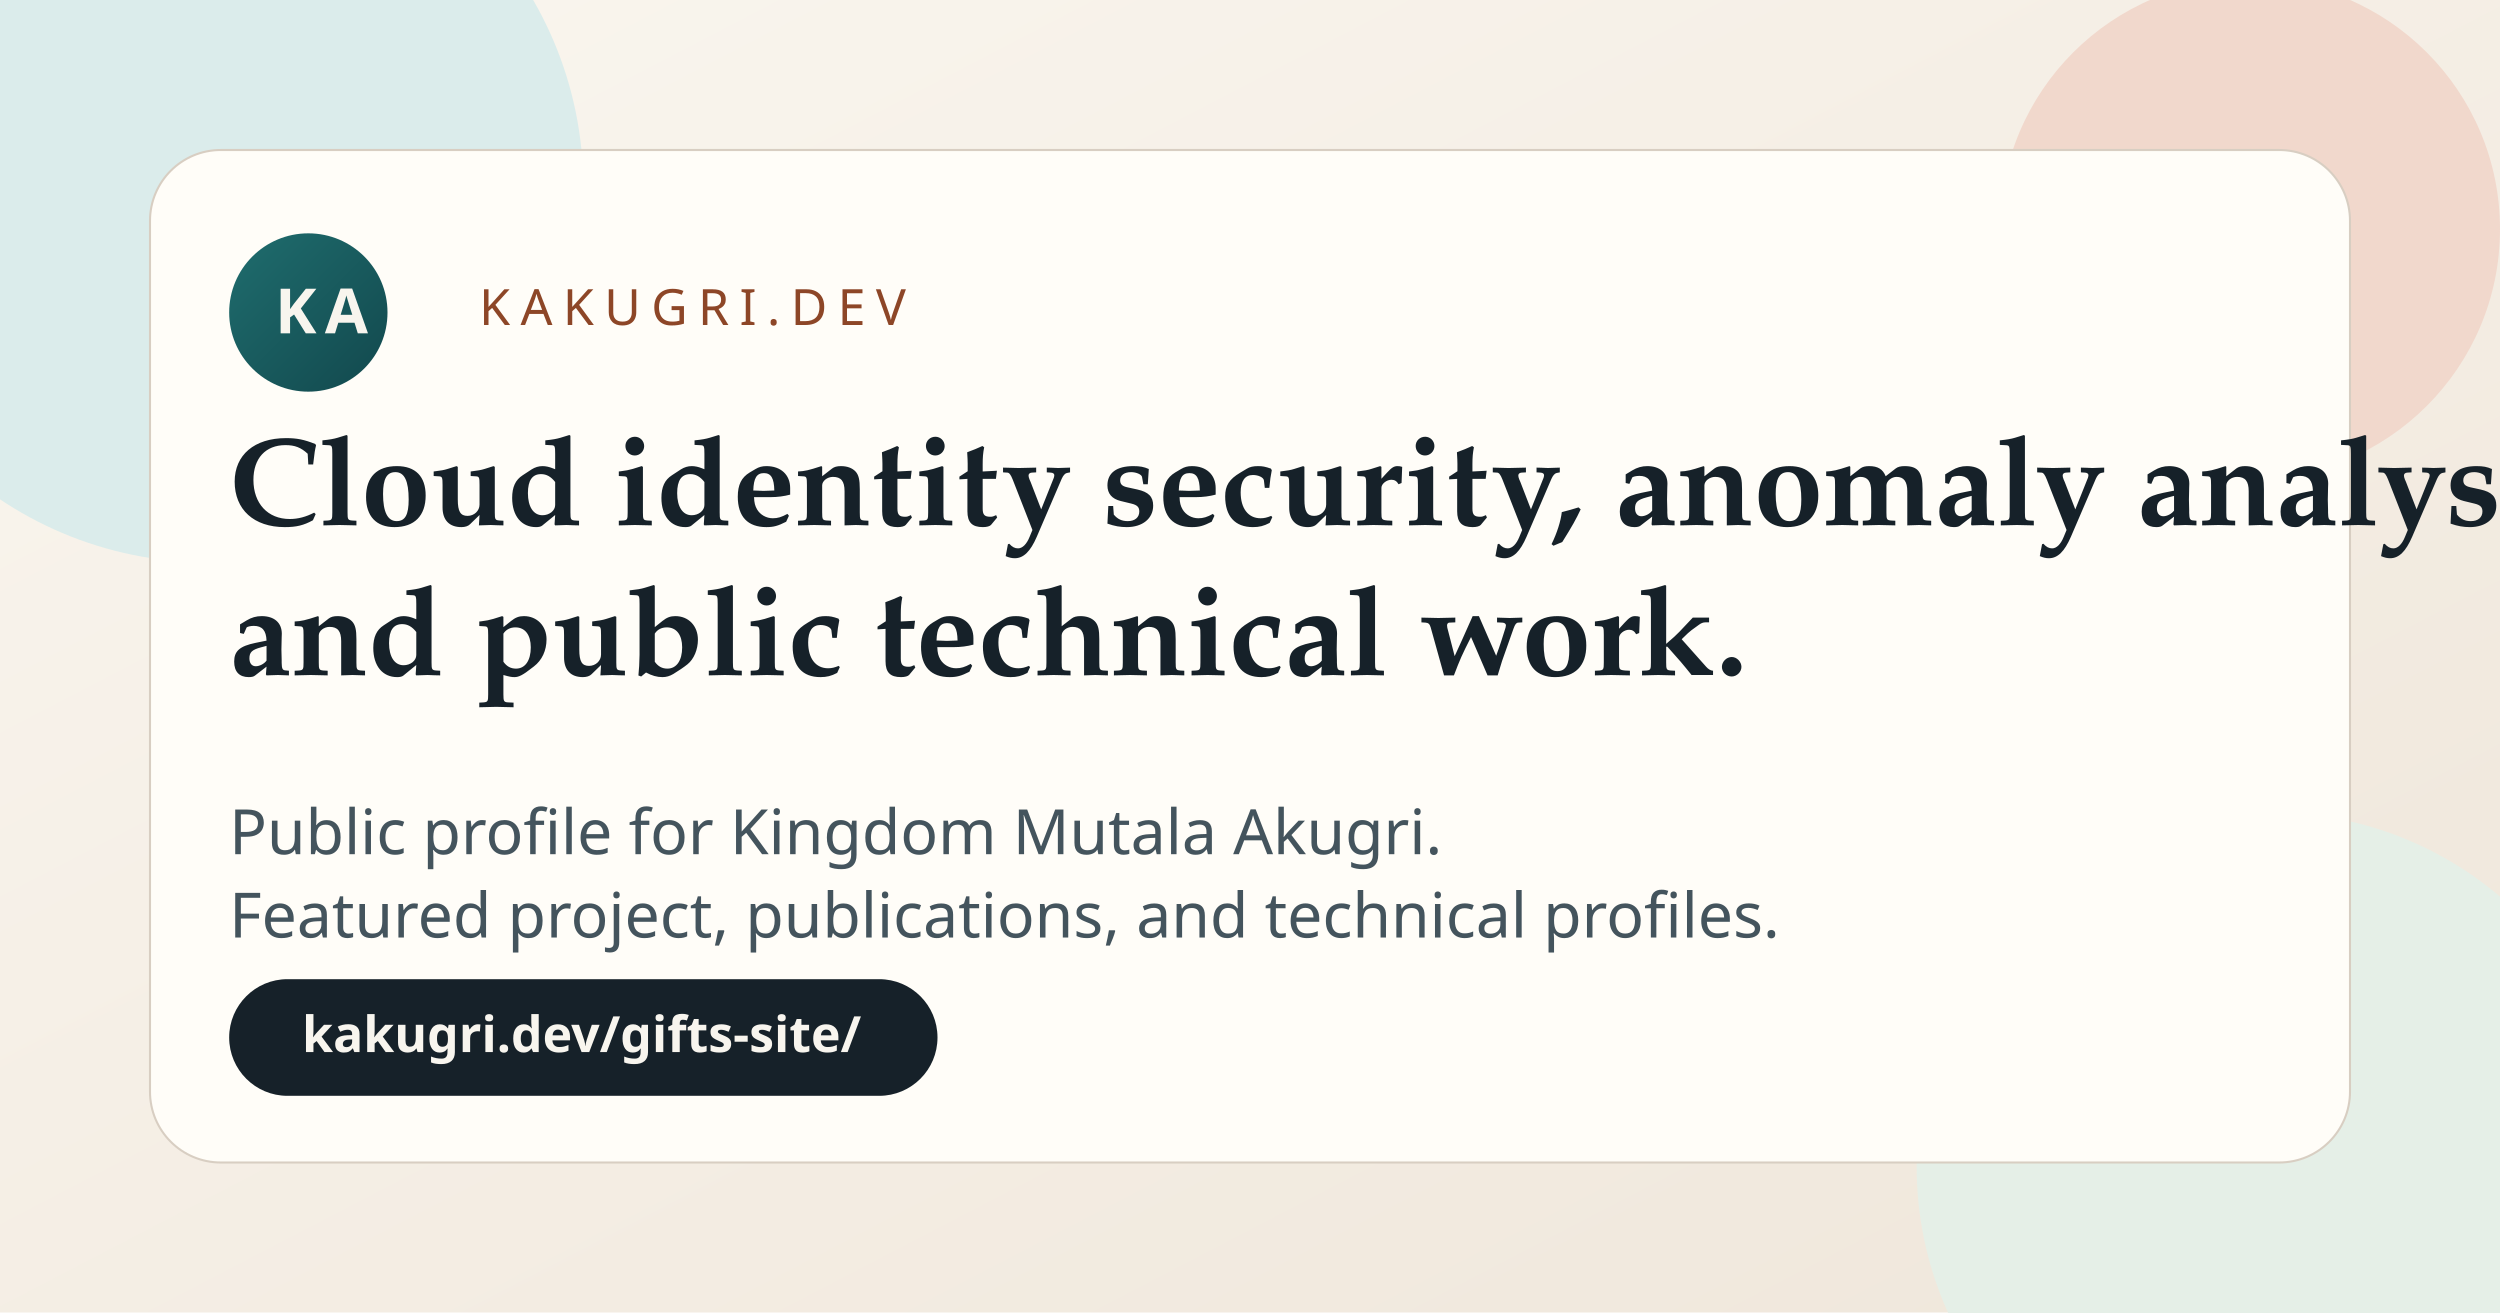
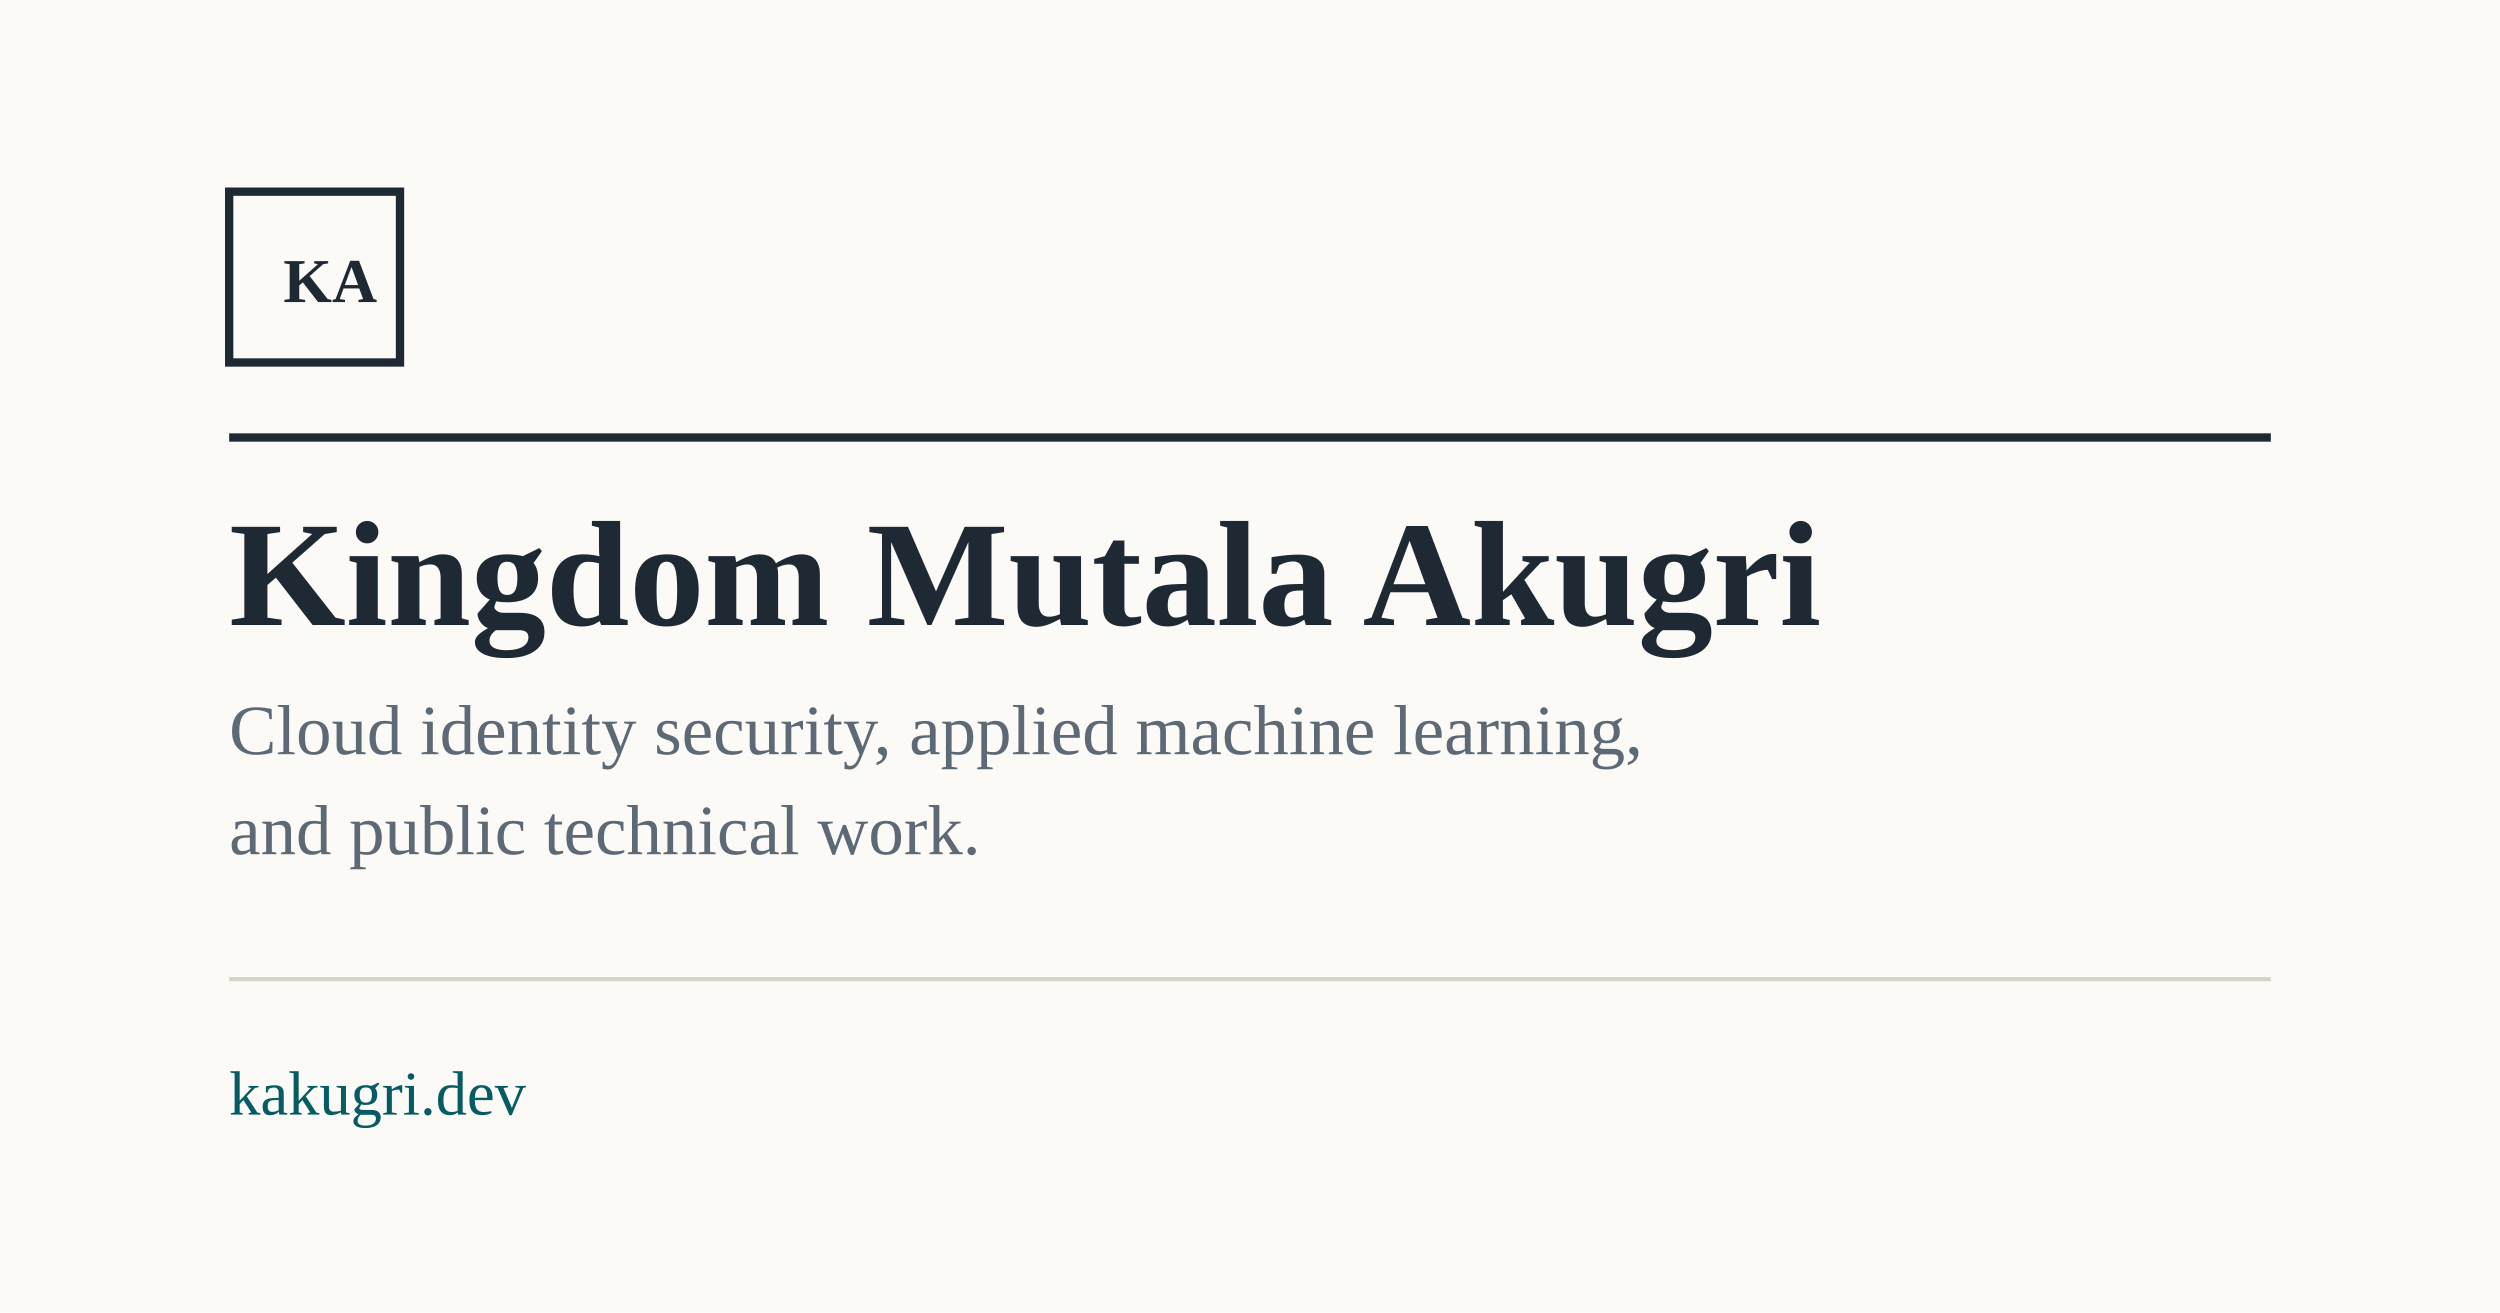
<svg xmlns="http://www.w3.org/2000/svg" width="1200" height="630" viewBox="0 0 1200 630" role="img" aria-label="kakugri.dev social card">
-   <defs>
-     <linearGradient id="wash" x1="0%" y1="0%" x2="100%" y2="100%">
-       <stop offset="0%" stop-color="#faf6ef" />
-       <stop offset="100%" stop-color="#efe6da" />
-     </linearGradient>
-     <linearGradient id="teal" x1="0%" y1="0%" x2="100%" y2="100%">
-       <stop offset="0%" stop-color="#1f6d6e" />
-       <stop offset="100%" stop-color="#12484d" />
-     </linearGradient>
-   </defs>
-   <rect width="1200" height="630" fill="url(#wash)" />
-   <circle cx="100" cy="90" r="180" fill="#dbeceb" />
-   <circle cx="1080" cy="110" r="120" fill="#f1d8cc" />
-   <circle cx="1090" cy="560" r="170" fill="#e5efe7" />
-   <rect x="72" y="72" width="1056" height="486" rx="34" fill="#fffdf8" stroke="#d8cec2" />
-   <rect x="110" y="112" width="76" height="76" rx="38" fill="url(#teal)" />
-   <text x="132" y="160" fill="#f8f5ee" font-family="'Gill Sans', 'Trebuchet MS', sans-serif" font-size="30" font-weight="700" letter-spacing="4">KA</text>
-   <text x="230" y="156" fill="#8d4627" font-family="'Gill Sans', 'Trebuchet MS', sans-serif" font-size="24" letter-spacing="5">KAKUGRI.DEV</text>
-   <text x="110" y="252" fill="#162129" font-family="'Iowan Old Style', 'Palatino Linotype', serif" font-size="60" font-weight="600">
-     <tspan x="110" dy="0">Cloud identity security, anomaly analysis,</tspan>
-     <tspan x="110" dy="72">and public technical work.</tspan>
+   <rect width="1200" height="630" fill="#fbfaf7" />
+   <rect x="110" y="92" width="82" height="82" fill="none" stroke="#1f2933" stroke-width="4" />
+   <text x="136" y="145" fill="#1f2933" font-family="Georgia, 'Times New Roman', serif" font-size="30" font-weight="700">KA</text>
+   <line x1="110" y1="210" x2="1090" y2="210" stroke="#1f2933" stroke-width="4" />
+   <text x="110" y="300" fill="#1f2933" font-family="Georgia, 'Times New Roman', serif" font-size="72" font-weight="700">
+     Kingdom Mutala Akugri
  </text>
-   <text x="110" y="410" fill="#44545d" font-family="'Gill Sans', 'Trebuchet MS', sans-serif" font-size="30">
-     <tspan x="110" dy="0">Public profile for Kingdom Mutala Akugri.</tspan>
-     <tspan x="110" dy="40">Featured project, publications, and technical profiles.</tspan>
+   <text x="110" y="362" fill="#5d6975" font-family="Georgia, 'Times New Roman', serif" font-size="34">
+     Cloud identity security, applied machine learning,
  </text>
-   <rect x="110" y="470" width="340" height="56" rx="28" fill="#162129" />
-   <text x="145" y="505" fill="#f8f5ee" font-family="'Gill Sans', 'Trebuchet MS', sans-serif" font-size="24" font-weight="700">kakugri.dev/gifts-site/</text>
+   <text x="110" y="410" fill="#5d6975" font-family="Georgia, 'Times New Roman', serif" font-size="34">
+     and public technical work.
+   </text>
+   <line x1="110" y1="470" x2="1090" y2="470" stroke="#d8d2c6" stroke-width="2" />
+   <text x="110" y="535" fill="#075c64" font-family="Georgia, 'Times New Roman', serif" font-size="30">
+     kakugri.dev
+   </text>
</svg>
